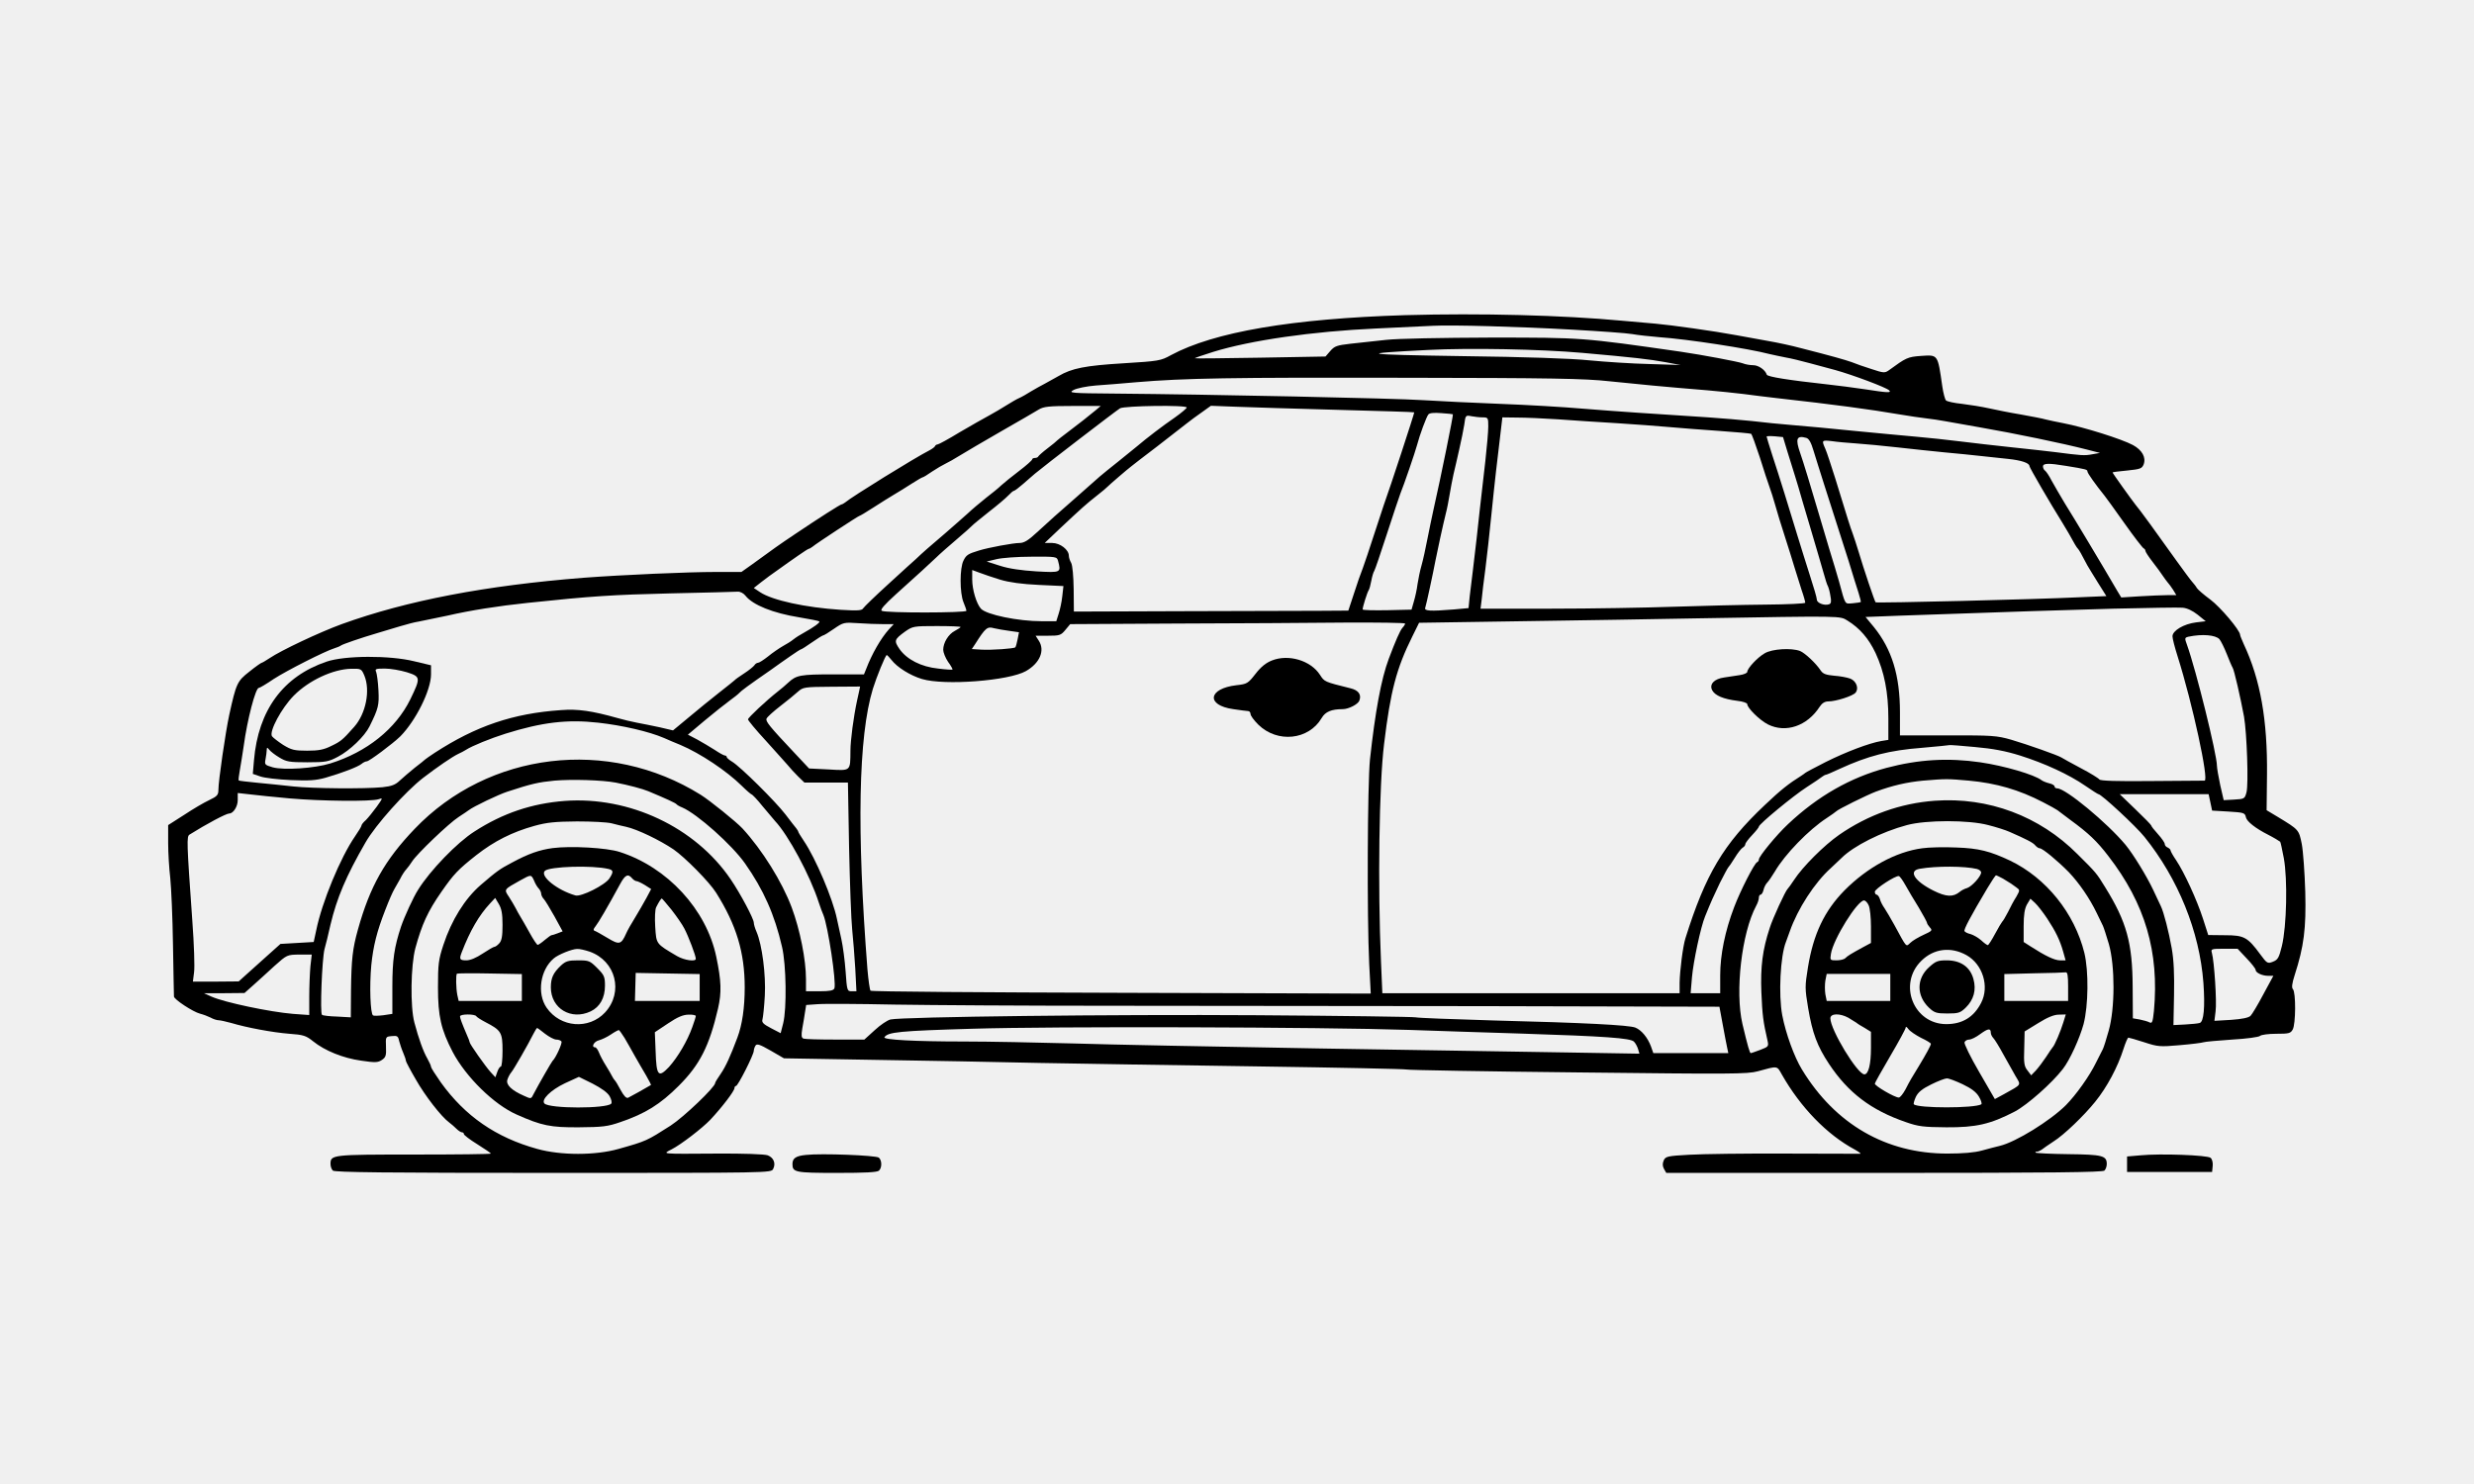
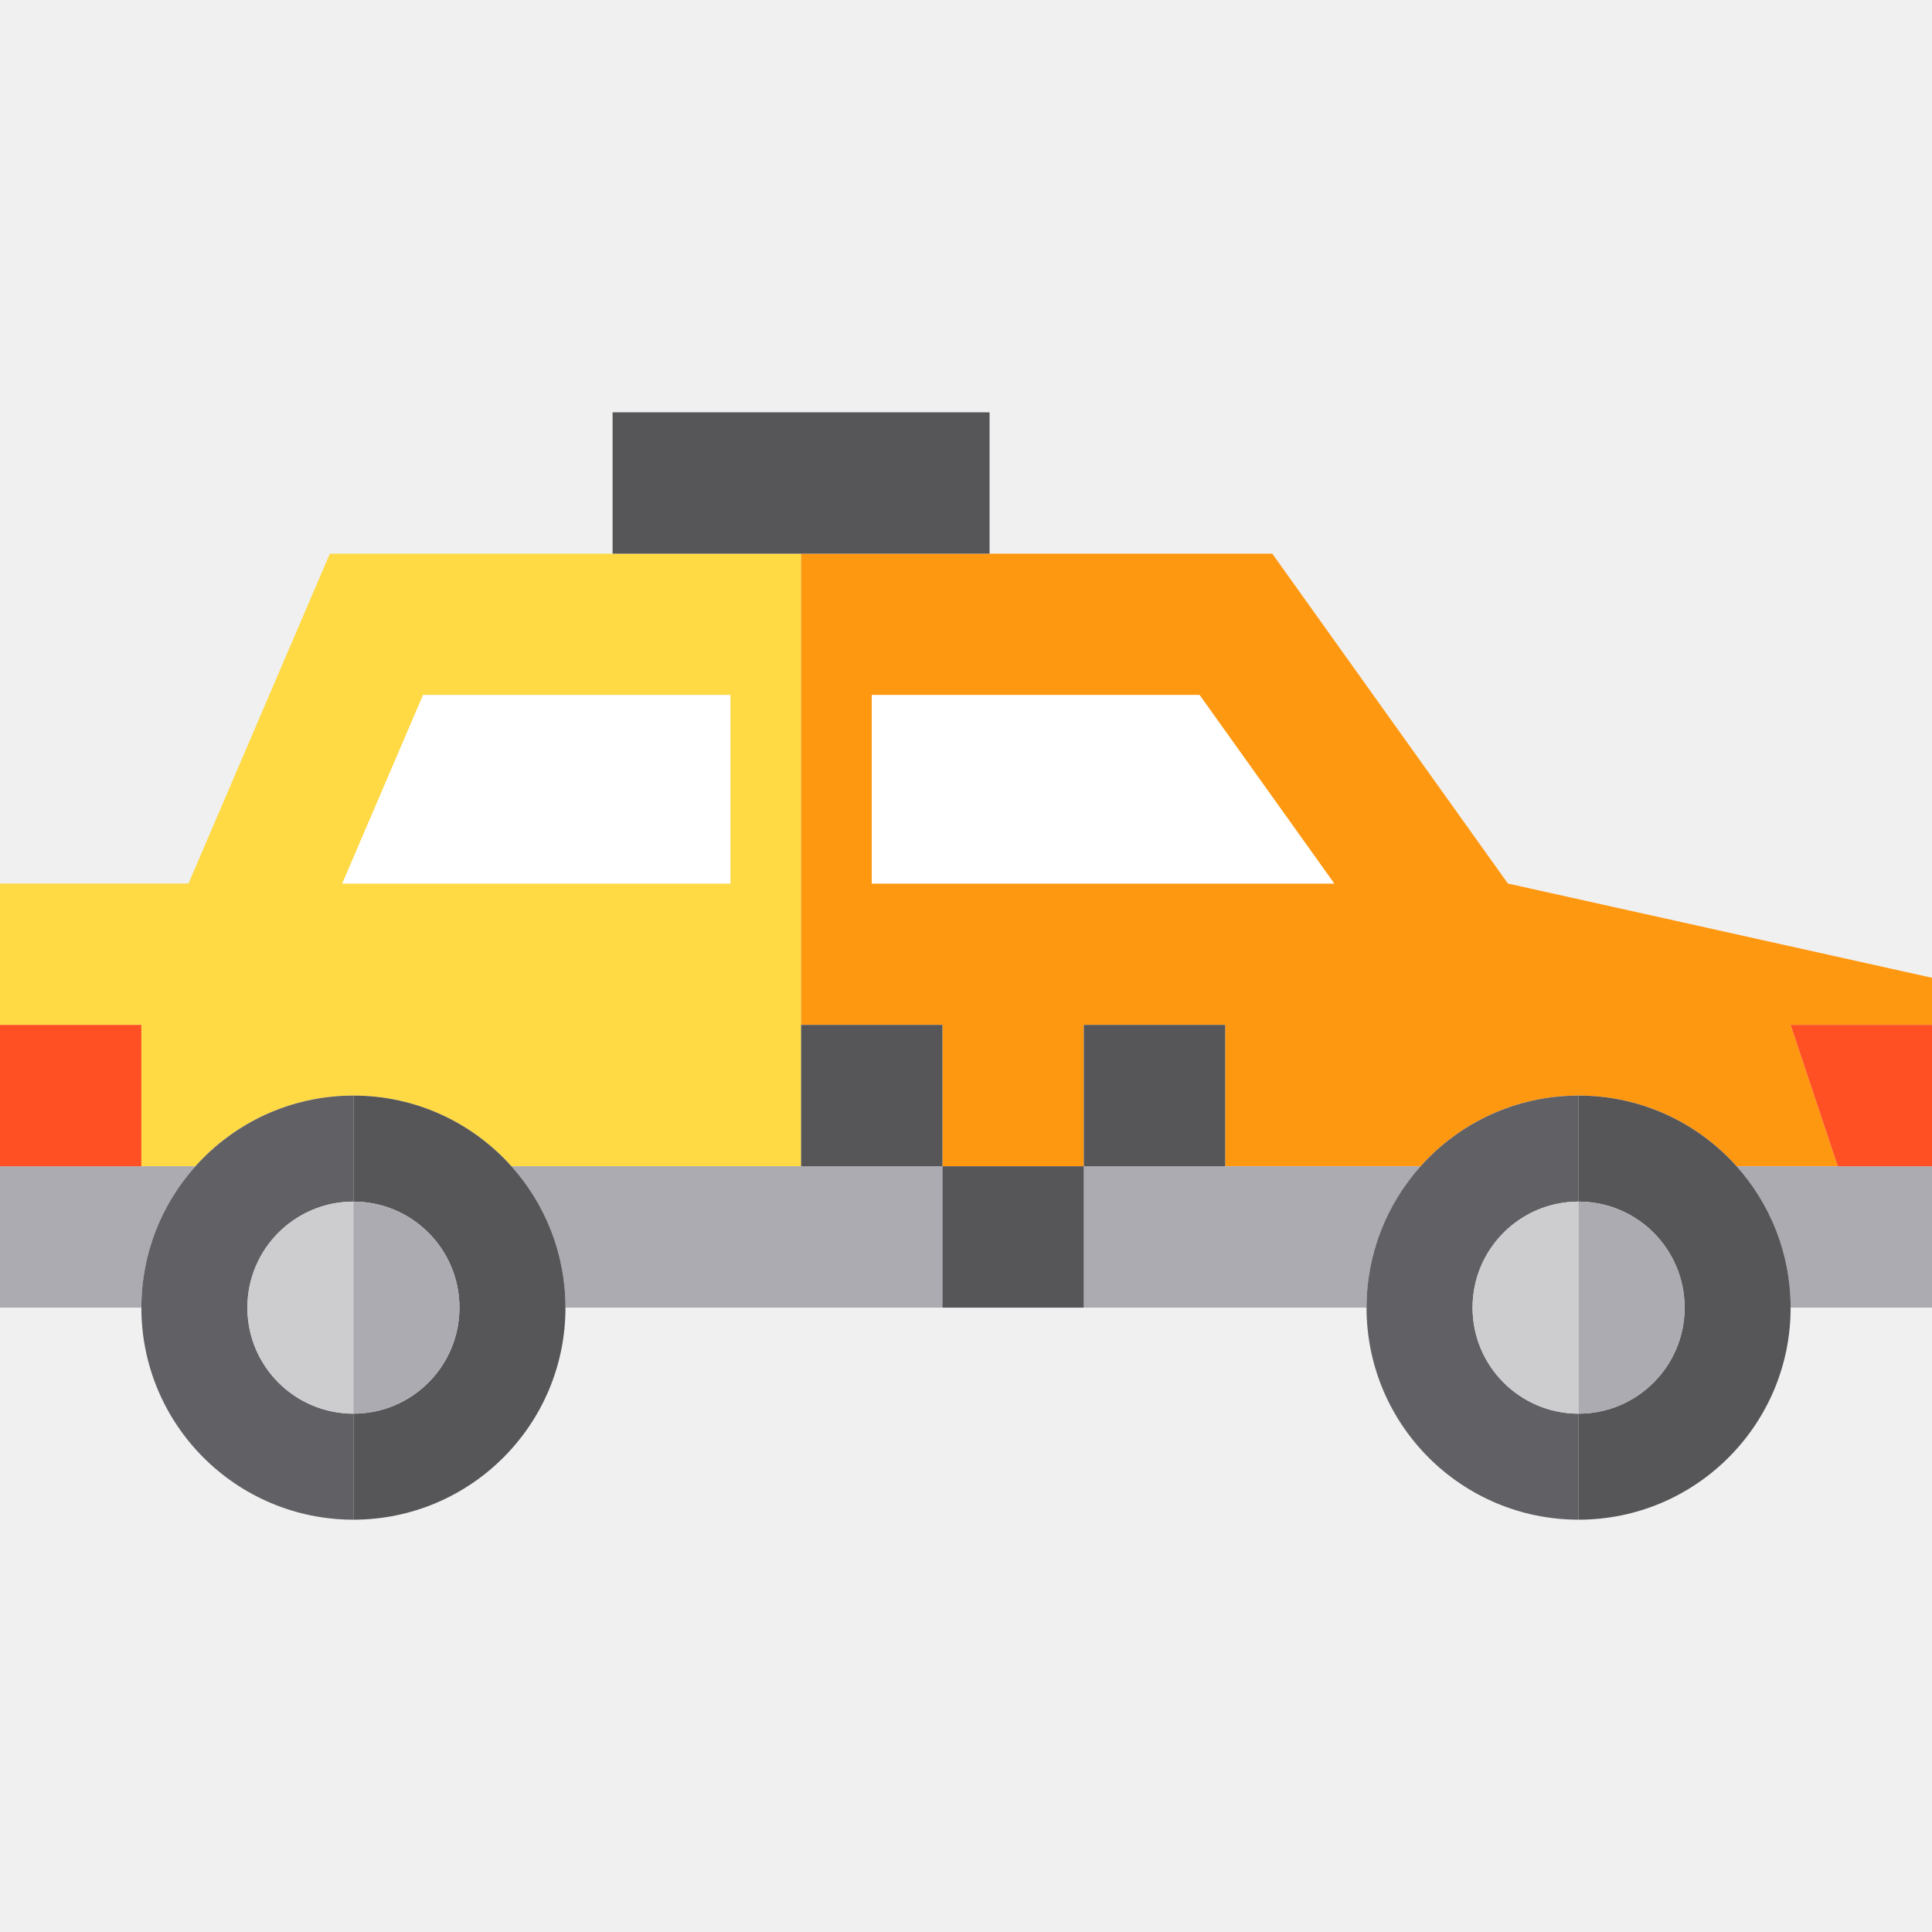
- <svg xmlns="http://www.w3.org/2000/svg" version="1.0" width="1280pt" height="768pt" viewBox="0 0 1280 768" preserveAspectRatio="xMidYMid meet">
-   <g transform="translate(0,768) scale(0.1,-0.1)" fill="#000000" stroke="none">
-     <path d="M7270 6049 c-586 -18 -989 -87 -1212 -207 -52 -29 -64 -31 -244 -42 -200 -12 -269 -26 -337 -66 -23 -13 -55 -31 -72 -40 -16 -8 -48 -26 -70 -39 -22 -14 -50 -30 -62 -35 -12 -5 -41 -22 -65 -37 -24 -15 -64 -39 -90 -53 -26 -14 -95 -53 -153 -87 -57 -35 -109 -63 -114 -63 -5 0 -11 -4 -13 -8 -1 -5 -15 -15 -30 -23 -73 -37 -403 -241 -435 -269 -7 -5 -15 -10 -18 -10 -7 0 -115 -69 -240 -153 -88 -59 -113 -77 -224 -158 l-55 -39 -130 0 c-149 0 -486 -15 -686 -30 -507 -40 -915 -118 -1252 -240 -115 -42 -314 -136 -373 -176 -20 -13 -38 -24 -41 -24 -3 0 -32 -20 -64 -46 -63 -49 -68 -61 -104 -224 -19 -88 -56 -341 -56 -387 0 -27 -6 -34 -48 -54 -26 -12 -84 -46 -129 -76 l-83 -53 0 -93 c0 -50 5 -132 11 -182 5 -49 12 -205 14 -345 2 -140 5 -260 5 -267 0 -15 99 -80 135 -89 16 -4 40 -13 54 -20 14 -8 33 -14 42 -14 9 0 39 -7 65 -14 80 -24 213 -49 301 -56 73 -5 87 -10 123 -39 61 -49 155 -87 248 -100 73 -11 87 -10 107 3 21 14 24 23 22 69 -2 52 -2 52 30 55 28 3 33 0 38 -25 4 -15 13 -43 21 -61 8 -18 14 -37 14 -42 0 -4 23 -48 51 -96 48 -85 133 -194 173 -223 11 -8 28 -23 38 -33 10 -10 23 -18 28 -18 6 0 10 -4 10 -9 0 -5 31 -29 70 -53 38 -24 69 -45 70 -48 0 -3 -179 -5 -398 -5 -426 0 -432 -1 -432 -49 0 -12 5 -27 12 -34 9 -9 276 -12 1140 -12 1124 0 1127 0 1138 20 15 29 3 59 -28 71 -16 6 -125 10 -267 9 -294 -2 -278 -3 -230 22 49 25 159 110 200 153 61 65 125 149 125 164 0 6 4 11 8 11 10 0 92 162 92 182 0 7 4 19 9 27 7 11 22 6 78 -26 l69 -40 470 -8 c258 -4 642 -11 854 -16 212 -4 722 -12 1134 -18 412 -6 756 -13 764 -16 8 -3 407 -10 886 -15 792 -9 877 -9 931 6 105 29 98 29 124 -17 96 -169 233 -311 377 -388 21 -12 34 -21 29 -22 -6 0 -179 0 -386 1 -207 1 -431 -2 -498 -6 -114 -6 -124 -9 -133 -29 -7 -16 -7 -29 1 -44 l12 -21 1127 0 c864 0 1131 3 1140 12 7 7 12 22 12 34 0 43 -22 49 -198 51 -91 1 -167 5 -170 8 -3 3 0 5 7 5 6 0 17 5 24 10 7 6 35 25 62 43 53 33 157 133 215 205 61 75 117 180 147 275 10 31 21 57 25 57 4 0 41 -11 82 -24 70 -23 81 -24 183 -15 59 5 115 12 123 15 8 3 75 9 149 14 73 4 138 13 144 19 6 6 44 11 84 11 65 0 74 2 85 22 16 28 17 193 1 209 -7 7 -5 29 9 72 48 149 60 241 55 432 -3 99 -11 210 -18 247 -15 74 -15 74 -122 139 l-60 36 2 183 c3 283 -34 493 -120 676 -10 23 -19 44 -19 48 0 24 -103 145 -154 183 -34 25 -65 52 -70 60 -4 8 -16 23 -25 33 -9 10 -45 59 -81 109 -93 131 -197 274 -212 290 -17 21 -118 162 -118 166 0 2 34 6 76 10 68 7 76 10 85 32 13 36 -8 74 -56 100 -58 31 -251 92 -360 113 -33 6 -73 15 -90 19 -16 5 -75 16 -130 26 -55 9 -129 24 -165 32 -36 8 -98 18 -139 23 -40 4 -77 12 -83 18 -5 5 -14 38 -19 73 -24 167 -21 163 -111 157 -68 -5 -76 -9 -165 -74 -21 -15 -27 -15 -90 6 -38 12 -84 28 -103 36 -34 12 -100 31 -265 73 -44 12 -118 28 -165 36 -47 9 -121 22 -165 30 -118 22 -340 53 -420 60 -38 3 -115 10 -170 15 -311 29 -734 40 -1125 29z m865 -75 c143 -8 283 -18 310 -23 28 -5 91 -12 140 -16 145 -10 463 -59 569 -87 21 -5 60 -13 85 -18 25 -4 82 -18 126 -30 44 -12 103 -28 130 -35 90 -25 264 -90 279 -105 14 -14 -7 -13 -129 6 -55 8 -138 19 -185 24 -209 23 -315 40 -319 51 -8 25 -43 49 -70 49 -16 0 -41 4 -55 10 -26 9 -206 43 -321 60 -509 73 -507 73 -980 73 -259 -1 -483 -5 -545 -12 -58 -6 -140 -15 -184 -20 -69 -8 -81 -12 -103 -37 l-25 -29 -336 -6 c-185 -3 -339 -5 -340 -3 -2 1 40 16 95 33 194 60 513 106 843 121 129 6 262 12 295 14 96 5 439 -4 720 -20z m50 -120 c271 -24 347 -33 430 -48 l80 -15 -160 5 c-88 2 -227 11 -310 19 -95 10 -336 18 -660 22 -523 8 -554 13 -175 32 214 11 580 4 795 -15z m140 -147 c143 -15 288 -29 510 -47 55 -5 138 -13 185 -19 47 -6 123 -16 170 -21 303 -34 482 -58 640 -85 47 -8 108 -17 135 -20 28 -3 73 -10 100 -15 28 -5 106 -19 175 -31 185 -32 435 -84 555 -115 l70 -18 -40 -7 c-40 -8 -59 -6 -190 11 -38 5 -140 16 -225 25 -85 9 -207 23 -271 31 -64 8 -166 19 -225 24 -60 5 -203 19 -319 30 -115 12 -259 25 -320 30 -60 5 -155 14 -210 21 -55 6 -156 14 -225 19 -297 19 -477 31 -650 45 -102 9 -295 20 -430 25 -135 5 -312 14 -395 19 -150 10 -1117 30 -1590 34 -239 2 -249 3 -220 19 18 9 66 19 115 23 47 3 141 11 210 17 248 21 490 25 1385 23 759 -1 935 -4 1060 -18z m-2656 -150 c-37 -31 -86 -69 -144 -113 -27 -20 -52 -40 -55 -43 -3 -4 -25 -22 -50 -41 -25 -19 -46 -38 -48 -42 -2 -5 -10 -8 -18 -8 -8 0 -14 -4 -14 -8 0 -4 -30 -31 -67 -59 -38 -29 -79 -62 -93 -75 -13 -13 -49 -42 -79 -65 -30 -24 -73 -60 -95 -81 -23 -21 -75 -66 -116 -102 -75 -64 -117 -100 -151 -133 -11 -9 -74 -67 -142 -129 -67 -61 -126 -118 -131 -126 -7 -12 -27 -13 -115 -8 -184 12 -354 49 -418 91 l-33 22 38 30 c20 16 61 46 90 66 28 20 74 53 102 72 27 19 52 35 55 35 3 0 11 5 18 10 18 16 238 160 243 160 3 0 35 19 72 43 37 24 85 54 107 67 22 13 63 38 92 57 28 18 54 33 57 33 3 0 25 13 49 30 24 16 55 34 68 40 13 6 47 25 74 42 28 17 124 74 215 126 91 52 179 103 195 113 25 15 54 18 175 18 l145 0 -26 -22z m471 14 c0 -4 -28 -28 -62 -52 -60 -41 -144 -105 -198 -151 -14 -12 -56 -46 -95 -77 -38 -30 -81 -65 -95 -77 -14 -12 -68 -60 -120 -106 -109 -96 -125 -109 -205 -183 -45 -42 -67 -55 -90 -55 -33 0 -162 -24 -210 -39 -56 -17 -66 -23 -80 -52 -20 -38 -20 -168 0 -216 8 -19 15 -39 15 -44 0 -11 -420 -12 -438 0 -9 5 12 30 75 87 117 105 169 153 207 189 17 17 65 59 106 94 41 35 77 67 80 71 3 4 41 35 85 70 44 34 90 73 102 86 12 13 25 24 29 24 4 0 25 16 48 36 22 20 50 43 61 53 41 35 420 326 440 338 24 13 345 18 345 4z m780 -12 c217 -6 396 -11 397 -13 2 -2 -125 -390 -158 -481 -5 -16 -28 -86 -51 -155 -22 -69 -48 -145 -57 -170 -10 -25 -31 -84 -46 -132 l-29 -88 -150 -1 c-83 0 -403 -1 -710 -2 l-560 -2 -1 115 c-1 68 -6 124 -13 137 -7 12 -12 28 -12 37 0 31 -45 66 -86 66 l-39 0 80 76 c113 106 133 124 190 169 28 22 52 42 55 46 5 6 103 91 126 108 6 5 64 50 130 100 65 51 134 104 153 119 19 15 55 42 80 59 l46 33 130 -5 c72 -3 308 -10 525 -16z m597 -23 c3 -3 -60 -315 -102 -501 -7 -33 -21 -98 -30 -145 -9 -47 -22 -107 -30 -135 -8 -27 -17 -72 -21 -98 -3 -26 -12 -67 -19 -90 l-12 -42 -127 -3 c-69 -1 -126 0 -126 4 0 13 24 89 31 99 4 6 10 28 14 50 4 22 11 45 15 50 4 6 33 91 65 190 32 99 64 194 70 210 19 46 77 216 86 250 14 54 49 148 59 160 6 8 30 10 67 7 32 -2 59 -5 60 -6z m154 -16 c28 0 29 -2 29 -47 0 -27 -7 -106 -15 -178 -31 -272 -35 -303 -45 -400 -6 -55 -15 -131 -20 -170 -5 -38 -12 -98 -16 -131 l-6 -61 -76 -7 c-124 -10 -155 -8 -148 9 5 14 41 181 53 245 6 33 41 194 54 245 6 22 14 65 19 95 5 30 14 78 20 105 7 28 20 86 30 130 10 44 22 102 26 128 6 48 7 49 37 43 16 -3 42 -6 58 -6z m389 -10 c74 -6 212 -14 305 -20 94 -6 215 -15 270 -20 55 -5 172 -14 259 -20 87 -6 162 -13 166 -15 4 -3 24 -58 45 -122 20 -65 43 -134 50 -153 7 -19 21 -62 30 -95 9 -33 31 -105 49 -160 18 -55 40 -127 50 -160 10 -33 27 -86 37 -118 11 -31 19 -61 19 -66 0 -5 -93 -9 -207 -10 -115 -1 -327 -6 -473 -11 -146 -5 -430 -10 -632 -10 l-368 0 6 48 c2 26 11 97 19 157 8 61 21 182 30 270 9 88 20 194 25 235 5 41 14 121 21 178 l12 102 76 -1 c42 0 137 -4 211 -9z m1188 -168 c13 -43 30 -97 38 -122 8 -25 26 -85 40 -135 15 -49 33 -110 40 -135 30 -100 55 -188 70 -239 8 -29 17 -58 21 -64 3 -6 10 -28 13 -50 6 -29 4 -40 -6 -44 -24 -9 -64 6 -64 24 0 9 -16 64 -35 122 -19 59 -48 153 -66 211 -41 135 -92 301 -130 416 -16 50 -29 93 -29 95 0 2 19 3 43 1 l42 -4 23 -76z m97 72 c14 -4 25 -23 38 -67 10 -34 35 -111 54 -172 73 -227 91 -283 128 -400 20 -66 43 -140 51 -164 8 -25 13 -46 11 -47 -1 -1 -20 -4 -41 -6 -43 -3 -37 -13 -71 112 -10 36 -33 112 -51 170 -17 58 -41 137 -52 175 -42 143 -84 281 -98 320 -26 74 -19 93 31 79z m260 -29 c44 -3 139 -12 210 -20 72 -8 182 -20 245 -26 63 -6 149 -14 190 -19 41 -4 104 -11 140 -15 67 -7 110 -21 110 -37 0 -8 110 -197 172 -296 9 -15 23 -38 31 -52 28 -51 42 -75 48 -80 5 -5 17 -25 48 -85 6 -11 31 -51 55 -90 l44 -70 -141 -6 c-222 -11 -1049 -31 -1053 -26 -5 5 -62 174 -88 262 -10 33 -24 76 -31 95 -13 35 -22 63 -90 285 -21 66 -43 134 -51 152 -20 45 -19 46 34 40 26 -4 83 -9 127 -12z m1084 -116 c105 -17 111 -19 111 -29 0 -9 43 -69 89 -126 5 -6 51 -69 101 -140 50 -71 96 -130 101 -132 5 -2 9 -8 9 -13 0 -5 17 -31 38 -58 20 -26 44 -58 52 -71 8 -12 20 -28 25 -34 6 -6 18 -23 28 -38 l17 -28 -47 0 c-27 0 -91 -3 -143 -6 l-95 -6 -20 33 c-72 124 -229 386 -272 454 -23 39 -54 91 -68 117 -13 26 -29 49 -35 53 -5 3 -10 13 -10 21 0 17 29 18 119 3z m-5215 -491 c16 -62 17 -62 -112 -55 -79 5 -142 14 -188 29 l-69 22 50 12 c28 7 109 13 181 13 128 1 132 0 138 -21z m-299 -98 c47 -14 112 -23 199 -27 l128 -6 -6 -53 c-3 -29 -12 -70 -19 -91 l-12 -38 -75 0 c-123 0 -287 34 -315 65 -23 26 -45 98 -45 151 l0 49 38 -14 c20 -8 69 -24 107 -36z m-1318 -83 c38 -48 142 -90 279 -112 54 -9 100 -18 103 -21 6 -5 -30 -31 -79 -58 -19 -10 -44 -26 -55 -35 -11 -9 -36 -25 -55 -35 -19 -11 -53 -34 -76 -53 -23 -18 -46 -33 -52 -33 -6 0 -15 -6 -19 -13 -4 -6 -28 -26 -53 -42 -25 -16 -47 -32 -50 -36 -3 -3 -39 -32 -80 -64 -41 -32 -112 -90 -156 -127 l-82 -68 -68 16 c-38 8 -91 19 -119 24 -27 5 -72 16 -100 24 -132 37 -205 48 -293 41 -248 -17 -439 -82 -653 -221 -24 -16 -46 -31 -49 -34 -3 -3 -27 -23 -55 -44 -27 -22 -62 -52 -77 -66 -22 -21 -41 -29 -89 -34 -94 -9 -359 -7 -462 4 -51 6 -134 14 -185 19 -51 5 -95 10 -97 12 -2 2 1 27 6 54 5 28 14 84 20 125 18 134 61 300 78 300 5 0 39 20 77 46 68 44 265 144 314 159 14 4 30 11 35 15 11 7 100 38 185 63 30 9 84 25 120 36 36 11 79 22 95 24 17 3 84 17 150 31 122 28 263 50 415 66 330 35 442 42 735 49 182 4 340 8 352 9 12 1 30 -8 40 -21z m7513 -98 l42 -34 -50 -6 c-64 -8 -122 -43 -122 -72 0 -12 12 -58 26 -102 78 -247 164 -645 140 -645 -6 0 -129 -1 -274 -2 -180 -2 -265 1 -270 8 -4 6 -47 33 -97 59 -49 26 -94 51 -100 55 -17 11 -175 67 -260 92 -74 21 -98 23 -327 22 l-248 0 0 120 c0 191 -42 326 -135 441 l-43 52 182 7 c629 22 815 28 1101 36 176 4 337 7 357 5 24 -2 51 -15 78 -36z m-1811 -31 c63 -39 109 -92 145 -168 45 -97 66 -203 66 -339 l0 -110 -37 -6 c-63 -11 -182 -56 -288 -109 -55 -28 -102 -53 -105 -56 -3 -3 -12 -9 -21 -15 -64 -40 -106 -73 -188 -151 -214 -202 -307 -358 -411 -690 -13 -41 -29 -167 -30 -231 l0 -53 -769 0 -769 0 -7 163 c-17 391 -10 916 16 1127 33 274 64 391 146 556 l35 71 527 8 c289 4 702 11 916 15 759 13 733 13 774 -12z m-4991 -18 l56 0 -25 -27 c-42 -47 -88 -127 -118 -206 l-11 -27 -159 0 c-170 0 -191 -4 -232 -42 -14 -13 -38 -34 -54 -46 -61 -48 -155 -136 -155 -145 0 -5 41 -55 92 -110 51 -56 101 -113 113 -126 11 -14 35 -40 53 -58 l34 -33 112 0 113 0 6 -337 c4 -186 11 -376 16 -423 5 -47 12 -138 16 -202 l6 -118 -24 0 c-24 0 -25 2 -32 103 -4 56 -14 131 -22 167 -8 36 -18 83 -23 105 -21 103 -110 313 -171 403 -16 24 -29 45 -29 48 0 3 -5 10 -10 17 -6 7 -31 39 -56 72 -52 68 -234 248 -276 273 -15 9 -28 20 -28 24 0 4 -4 8 -9 8 -6 0 -29 13 -53 29 -24 15 -65 40 -91 54 l-48 25 88 74 c48 40 106 86 128 102 22 16 45 34 50 40 10 11 43 36 163 119 28 20 74 53 102 72 27 19 52 35 55 35 3 0 28 16 55 35 27 19 53 35 57 36 5 0 31 16 58 35 48 33 52 34 124 29 41 -3 99 -5 129 -5z m2702 3 c0 -3 -6 -14 -14 -22 -13 -15 -36 -68 -71 -161 -39 -104 -70 -273 -97 -520 -13 -129 -16 -809 -4 -1058 l8 -154 -1290 4 c-710 2 -1294 6 -1298 11 -4 4 -11 53 -16 110 -56 721 -47 1206 28 1452 19 61 65 175 72 175 2 0 13 -11 24 -25 30 -39 98 -81 158 -99 117 -35 450 -9 538 41 72 41 100 107 66 158 l-16 25 64 0 c60 0 67 2 90 30 l25 30 549 3 c302 1 692 3 867 5 174 1 317 -1 317 -5z m-2300 -18 c0 -2 -13 -11 -30 -20 -33 -17 -60 -61 -60 -98 0 -13 11 -41 25 -62 15 -20 25 -39 23 -40 -2 -2 -35 0 -74 5 -88 9 -162 47 -200 101 -29 43 -28 49 28 90 40 28 44 29 165 29 67 0 123 -2 123 -5z m253 -20 l49 -7 -7 -36 c-4 -20 -9 -39 -12 -42 -7 -7 -123 -15 -176 -12 l-49 3 18 27 c52 82 62 91 96 81 18 -4 55 -11 81 -14z m6260 -43 c8 -10 25 -44 38 -77 13 -33 26 -64 30 -70 8 -11 41 -156 59 -253 15 -87 24 -350 13 -392 -9 -34 -11 -35 -64 -38 l-54 -3 -18 78 c-9 43 -17 88 -17 100 0 58 -107 492 -155 626 -13 35 -12 37 8 42 71 15 140 9 160 -13z m-7038 -269 c-3 -12 -8 -35 -11 -50 -18 -84 -34 -205 -34 -258 -1 -107 4 -104 -113 -97 l-101 5 -76 81 c-130 138 -150 163 -144 177 3 8 35 37 70 64 36 28 77 61 92 75 27 24 33 25 175 26 l147 1 -5 -24z m-1350 -163 c126 -14 263 -46 340 -79 22 -10 60 -26 85 -36 104 -44 240 -135 318 -212 24 -24 47 -43 50 -44 4 0 30 -27 57 -61 28 -33 57 -68 65 -77 68 -72 181 -281 226 -421 8 -25 19 -54 24 -65 24 -58 68 -350 57 -380 -5 -11 -23 -15 -77 -15 l-70 0 0 63 c0 100 -31 256 -74 371 -50 133 -152 297 -255 409 -33 35 -168 144 -216 174 -478 298 -1098 223 -1480 -177 -155 -162 -231 -298 -293 -520 -28 -100 -34 -154 -36 -317 l-1 -138 -70 4 c-38 1 -74 5 -79 9 -11 7 0 289 13 340 6 20 20 78 31 127 33 138 80 250 181 425 52 91 207 264 299 335 73 56 149 108 180 123 14 6 32 16 40 21 32 21 129 60 205 84 189 59 318 75 480 57z m7356 -170 c127 -40 253 -98 337 -156 35 -24 66 -44 69 -44 15 0 194 -166 238 -221 174 -216 285 -489 305 -755 9 -126 2 -202 -19 -208 -9 -3 -43 -6 -76 -8 l-60 -3 3 155 c2 108 -1 182 -12 243 -15 85 -41 186 -56 217 -4 8 -22 47 -40 85 -33 70 -102 183 -143 233 -95 114 -310 292 -353 292 -8 0 -14 4 -14 10 0 5 -12 13 -27 16 -16 4 -33 11 -40 16 -37 29 -194 75 -318 93 -166 24 -319 15 -485 -29 -186 -50 -354 -145 -509 -291 -59 -55 -151 -167 -151 -183 0 -6 -4 -12 -9 -14 -14 -5 -87 -148 -119 -233 -47 -123 -72 -247 -72 -352 l0 -93 -76 0 -77 0 7 83 c7 80 45 260 68 315 32 79 43 103 76 172 21 41 40 77 43 80 3 3 19 25 34 50 15 25 34 49 41 53 8 4 14 13 14 18 0 6 16 27 35 47 19 20 35 40 35 44 0 13 180 161 247 204 37 24 73 48 80 54 7 5 15 10 18 10 4 0 37 14 73 31 146 67 256 96 427 109 77 7 141 13 142 14 1 1 60 -3 131 -10 92 -8 160 -21 233 -44z m-7266 -140 c67 -13 139 -32 170 -45 93 -39 141 -61 145 -67 3 -4 17 -12 30 -17 77 -33 257 -193 325 -290 95 -135 153 -265 191 -431 22 -92 25 -321 6 -396 l-13 -51 -50 26 c-40 21 -49 30 -44 46 3 11 9 66 12 122 6 108 -14 264 -43 331 -8 18 -14 39 -14 47 0 20 -69 150 -120 225 -183 269 -524 430 -859 405 -169 -13 -319 -63 -466 -158 -90 -57 -230 -202 -292 -302 -24 -37 -71 -140 -88 -190 -35 -106 -45 -171 -45 -311 l0 -141 -46 -7 c-25 -3 -49 -4 -54 -1 -14 9 -19 152 -9 260 10 99 29 175 72 285 20 52 38 93 48 110 5 8 18 31 29 51 10 21 25 43 32 50 7 8 21 26 31 42 25 39 190 197 240 229 23 15 47 31 52 35 24 19 154 81 200 96 125 41 161 49 243 57 91 8 248 3 317 -10z m7002 10 c141 -13 259 -47 384 -112 35 -18 69 -37 74 -41 6 -4 35 -26 65 -49 96 -70 139 -111 198 -188 191 -247 264 -497 236 -802 -6 -57 -9 -66 -23 -59 -9 5 -32 11 -51 15 l-35 6 -1 162 c-1 228 -31 337 -142 516 -45 73 -45 74 -144 172 -196 197 -461 296 -738 276 -177 -13 -345 -73 -494 -176 -78 -54 -190 -166 -234 -234 -15 -23 -30 -43 -33 -46 -11 -9 -78 -154 -93 -203 -37 -112 -48 -199 -43 -332 5 -118 9 -151 32 -251 6 -29 5 -31 -37 -47 -24 -9 -46 -17 -50 -17 -5 0 -15 33 -43 151 -39 167 -4 471 71 611 8 14 14 33 14 42 0 9 4 16 9 16 5 0 12 11 15 24 3 14 12 31 19 38 7 7 25 33 40 58 51 88 176 217 269 277 23 15 45 31 48 34 8 10 160 85 205 102 86 32 161 49 244 57 121 10 125 10 238 0z m-8687 -92 c160 -14 422 -17 459 -4 23 8 22 6 -10 -39 -19 -26 -44 -57 -56 -69 -13 -11 -23 -24 -23 -29 0 -4 -15 -29 -33 -55 -75 -108 -172 -342 -201 -487 l-13 -60 -86 -5 -86 -5 -67 -60 c-37 -33 -85 -77 -108 -97 l-41 -37 -118 -1 -119 0 6 48 c4 26 0 146 -9 267 -29 409 -30 437 -14 446 86 54 189 109 205 109 21 0 44 36 44 69 l0 37 63 -7 c34 -4 127 -14 207 -21z m9936 -20 l9 -43 85 -5 c79 -5 85 -6 90 -30 5 -22 50 -57 115 -90 11 -5 29 -16 40 -22 11 -7 21 -13 22 -14 2 0 10 -38 19 -85 20 -109 15 -352 -10 -455 -15 -61 -21 -71 -46 -81 -28 -11 -31 -9 -65 37 -66 90 -84 100 -183 100 l-87 1 -27 84 c-32 99 -97 240 -139 303 -16 23 -29 47 -29 51 0 5 -7 11 -15 15 -8 3 -15 11 -15 18 0 7 -16 30 -35 51 -19 21 -35 41 -35 45 0 3 -37 41 -82 84 l-81 78 230 0 230 0 9 -42z m-8271 -109 c22 -6 56 -14 75 -18 58 -13 174 -69 245 -117 59 -41 185 -168 220 -224 105 -167 148 -309 148 -490 0 -105 -13 -194 -38 -260 -36 -96 -60 -149 -86 -187 -16 -23 -29 -44 -29 -48 0 -21 -161 -175 -230 -220 -124 -79 -124 -80 -270 -121 -120 -34 -298 -34 -420 0 -214 59 -374 170 -499 344 -28 40 -51 76 -51 81 0 6 -9 25 -19 43 -21 36 -45 103 -67 186 -22 82 -19 295 5 385 34 124 64 190 135 292 64 92 86 115 181 190 92 72 185 119 300 151 65 18 107 22 220 23 77 0 158 -4 180 -10z m7122 -9 c40 -10 90 -26 110 -35 89 -39 122 -56 133 -70 7 -8 17 -15 23 -15 15 0 94 -66 151 -124 53 -56 107 -134 144 -211 13 -27 28 -57 32 -66 4 -8 18 -51 31 -95 32 -113 32 -333 -1 -448 -12 -44 -26 -87 -30 -95 -5 -9 -21 -41 -36 -71 -34 -70 -103 -166 -155 -219 -81 -81 -259 -191 -342 -211 -18 -4 -59 -15 -92 -24 -39 -11 -100 -16 -180 -16 -317 0 -580 152 -752 435 -40 65 -84 187 -102 281 -20 106 -10 306 19 379 4 11 13 36 20 55 41 117 129 253 213 328 22 21 47 44 55 52 62 62 207 135 338 170 99 27 321 27 421 0z m1336 -689 c26 -27 47 -54 47 -60 0 -15 34 -31 65 -31 l27 0 -52 -96 c-28 -53 -58 -103 -66 -111 -10 -10 -44 -17 -101 -21 l-86 -5 6 49 c7 49 -7 259 -19 302 -6 21 -4 22 63 22 l70 0 46 -49z m-10017 -42 c-3 -34 -6 -105 -6 -157 l0 -95 -84 6 c-120 10 -353 59 -421 89 l-40 18 105 0 105 1 45 40 c25 22 74 67 110 100 65 58 65 58 129 59 l64 0 -7 -61z m4104 -204 c404 0 1286 -1 1960 -2 l1226 -3 17 -92 c9 -51 20 -105 23 -120 l6 -28 -194 0 -194 0 -12 34 c-17 46 -49 85 -81 98 -33 13 -259 25 -736 37 -209 6 -389 13 -400 16 -11 3 -380 8 -820 11 -746 5 -1833 -8 -1898 -22 -16 -4 -52 -28 -81 -55 l-54 -49 -150 0 c-83 0 -157 2 -165 5 -11 5 -12 16 -6 53 5 26 11 64 14 84 l6 37 57 4 c31 3 212 2 402 -2 190 -3 676 -6 1080 -6z m1580 -125 c135 -5 396 -13 580 -19 433 -14 567 -23 584 -42 8 -8 17 -25 21 -38 l7 -24 -358 6 c-198 3 -783 13 -1300 21 -518 9 -1092 20 -1275 26 -184 5 -435 10 -559 10 -259 0 -422 9 -414 22 17 27 78 33 454 44 417 13 1808 9 2260 -6z" />
-     <path d="M1690 4256 c-225 -76 -354 -251 -376 -511 l-6 -70 38 -13 c22 -8 92 -16 158 -19 95 -4 130 -2 180 12 83 24 168 56 187 72 8 7 21 13 27 13 12 0 134 91 173 129 80 81 159 239 159 321 l0 47 -88 21 c-126 31 -358 30 -452 -2z m195 -72 c32 -77 8 -197 -52 -265 -60 -68 -70 -76 -118 -99 -40 -20 -66 -25 -126 -25 -67 0 -81 4 -124 30 -26 17 -52 37 -58 45 -15 25 49 145 113 210 78 79 203 137 297 139 51 1 53 0 68 -35z m220 17 c72 -23 72 -28 18 -140 -75 -153 -225 -273 -414 -332 -81 -25 -239 -36 -298 -20 -41 12 -43 14 -37 43 3 17 6 38 6 47 1 14 2 14 13 1 7 -9 30 -27 52 -40 36 -22 51 -25 145 -25 96 0 110 3 159 29 61 32 138 106 163 157 46 93 50 110 46 187 -2 42 -8 85 -12 95 -7 15 -2 17 45 17 30 0 81 -9 114 -19z" />
-     <path d="M9130 4299 c-38 -22 -89 -77 -90 -96 0 -6 -18 -14 -40 -17 -22 -3 -58 -9 -79 -12 -53 -7 -79 -36 -62 -67 15 -27 58 -45 130 -54 28 -3 51 -11 51 -17 0 -20 64 -83 107 -105 92 -46 203 -9 268 92 12 18 26 27 44 27 40 0 127 28 141 45 19 22 4 61 -27 73 -16 6 -53 13 -83 15 -42 4 -58 9 -70 27 -25 38 -82 91 -107 101 -45 17 -145 11 -183 -12z" />
-     <path d="M6581 4262 c-31 -12 -57 -33 -85 -69 -39 -50 -44 -53 -98 -59 -148 -17 -160 -104 -17 -124 35 -5 70 -10 77 -10 6 0 12 -7 12 -15 0 -9 18 -33 40 -55 99 -97 261 -80 328 34 19 33 51 46 109 46 30 0 79 25 86 44 12 31 -4 54 -46 64 -136 34 -134 33 -158 70 -48 74 -162 108 -248 74z" />
-     <path d="M2860 3291 c-68 -9 -126 -29 -211 -75 -65 -34 -79 -45 -162 -116 -82 -71 -151 -182 -193 -310 -25 -76 -28 -99 -28 -220 0 -150 16 -218 76 -334 68 -129 213 -272 331 -324 130 -58 176 -67 322 -66 123 1 149 4 215 27 129 44 206 92 302 188 109 109 158 206 203 400 19 83 17 142 -9 267 -51 245 -253 464 -500 543 -67 22 -254 32 -346 20z m288 -108 c26 -6 27 -15 5 -49 -22 -34 -147 -97 -176 -88 -94 27 -185 100 -158 127 23 23 246 30 329 10z m-385 -60 c6 -16 17 -34 24 -41 7 -7 13 -20 13 -27 0 -7 6 -20 13 -27 7 -7 32 -48 56 -91 l42 -77 -26 -10 c-15 -6 -29 -10 -32 -10 -3 0 -18 -11 -35 -25 -16 -14 -33 -25 -36 -25 -4 0 -23 28 -42 63 -19 34 -40 71 -47 82 -7 11 -18 31 -25 45 -7 14 -23 40 -35 59 -26 39 -27 37 59 85 56 31 56 31 71 -1z m507 12 c7 -8 17 -15 23 -15 5 0 25 -9 43 -20 l33 -21 -25 -47 c-14 -26 -41 -72 -59 -102 -19 -30 -39 -66 -45 -80 -26 -59 -36 -61 -97 -24 -30 18 -60 35 -67 37 -7 3 -6 10 5 23 14 17 64 102 128 220 25 46 40 54 61 29z m-670 -242 c0 -57 -4 -81 -17 -95 -9 -10 -20 -18 -25 -18 -5 0 -32 -16 -61 -35 -33 -22 -64 -35 -84 -35 -35 0 -38 6 -24 42 43 112 90 192 146 252 l27 29 19 -32 c14 -24 19 -50 19 -108z m874 79 c25 -32 56 -76 67 -98 21 -40 59 -140 59 -156 0 -16 -59 -8 -97 14 -110 65 -107 61 -113 151 -3 47 -1 91 5 102 13 26 25 45 29 45 2 0 24 -26 50 -58z m-423 -217 c135 -48 176 -209 80 -314 -84 -91 -232 -79 -303 24 -51 74 -33 196 37 255 23 20 95 49 121 49 12 1 41 -6 65 -14z m-351 -185 l0 -70 -164 0 -163 0 -7 31 c-7 36 -8 104 -2 110 2 2 79 3 170 1 l166 -3 0 -69z m920 0 l0 -70 -167 0 -168 0 2 72 c1 40 2 73 2 73 1 0 75 -1 166 -3 l165 -3 0 -69z m-1156 -149 c3 -5 25 -19 48 -31 81 -42 88 -53 88 -147 0 -46 -4 -83 -9 -83 -5 0 -13 -12 -18 -27 l-10 -28 -25 27 c-27 30 -108 145 -108 154 0 3 -6 20 -14 37 -27 63 -36 88 -36 97 0 13 77 13 84 1z m1136 1 c0 -4 -8 -30 -18 -57 -25 -71 -75 -156 -121 -207 -55 -58 -65 -46 -69 82 l-4 98 69 46 c49 33 78 45 106 45 20 1 37 -3 37 -7z m-780 -92 c21 -16 47 -30 58 -30 12 0 24 -5 27 -10 5 -9 -30 -86 -46 -100 -5 -5 -73 -123 -98 -171 -13 -27 -13 -27 -50 -10 -64 28 -94 57 -86 83 4 13 13 30 20 38 13 15 87 144 115 200 8 16 17 30 19 30 2 0 20 -13 41 -30z m411 -21 c13 -23 38 -65 54 -95 17 -29 42 -74 58 -100 15 -26 26 -48 25 -49 -23 -14 -107 -61 -118 -66 -10 -4 -22 9 -39 40 -13 25 -27 48 -31 51 -3 3 -9 12 -13 20 -4 8 -18 33 -32 55 -14 22 -30 52 -36 68 -6 15 -15 27 -20 27 -22 0 -6 30 19 36 15 4 43 17 62 30 19 13 38 23 41 23 3 1 16 -18 30 -40z m-77 -302 c10 -18 13 -34 8 -39 -26 -26 -318 -26 -345 1 -19 19 32 70 106 105 l72 33 71 -35 c46 -24 77 -46 88 -65z" />
-     <path d="M2902 2683 c-40 -38 -52 -64 -52 -113 0 -109 105 -172 206 -124 48 23 74 70 74 133 0 46 -4 55 -40 91 -38 38 -43 40 -99 40 -51 0 -64 -4 -89 -27z" />
-     <path d="M9945 3290 c-136 -18 -284 -99 -402 -218 -104 -106 -161 -226 -189 -398 -16 -99 -16 -109 1 -211 22 -130 47 -197 108 -289 99 -149 217 -239 397 -301 65 -23 92 -26 210 -27 154 -1 228 16 355 82 64 34 192 147 248 220 36 46 87 159 107 232 25 96 27 275 4 369 -51 205 -197 387 -384 477 -104 49 -162 64 -278 68 -64 3 -144 1 -177 -4z m283 -107 c12 -3 22 -11 22 -18 0 -20 -48 -73 -73 -81 -12 -3 -29 -12 -37 -19 -35 -29 -71 -27 -137 6 -98 49 -132 103 -70 113 85 15 233 14 295 -1z m-369 -85 c14 -25 45 -78 69 -116 23 -39 42 -74 42 -78 0 -4 7 -15 15 -24 14 -15 11 -18 -33 -38 -26 -12 -57 -30 -68 -41 -24 -22 -17 -29 -84 94 -18 33 -41 71 -50 85 -10 14 -21 35 -24 48 -4 12 -12 22 -17 22 -5 0 -9 7 -9 15 0 15 108 85 124 81 6 -1 21 -23 35 -48z m504 35 c17 -10 36 -22 42 -26 5 -4 18 -13 28 -20 18 -13 18 -14 -1 -48 -12 -18 -31 -54 -43 -79 -13 -25 -26 -47 -30 -50 -3 -3 -20 -31 -37 -63 -17 -32 -34 -58 -37 -58 -4 -1 -20 11 -35 25 -16 14 -41 28 -55 32 -14 3 -28 10 -31 15 -5 8 31 76 118 222 22 37 42 67 45 67 3 0 19 -8 36 -17z m229 -207 c44 -67 66 -112 83 -173 l12 -43 -29 0 c-28 0 -76 23 -152 72 l-36 23 0 82 c0 59 5 90 17 112 l18 30 24 -22 c13 -12 41 -48 63 -81z m-924 69 c7 -14 12 -64 12 -110 l0 -85 -41 -22 c-66 -36 -80 -45 -92 -57 -6 -6 -26 -11 -45 -11 -34 0 -34 1 -29 34 12 76 137 276 171 276 7 0 18 -11 24 -25z m506 -258 c84 -47 120 -162 76 -247 -38 -74 -97 -110 -180 -110 -170 0 -252 208 -129 328 64 63 152 74 233 29z m526 -162 l0 -75 -165 0 -165 0 0 70 0 69 153 4 c83 1 158 4 165 5 9 1 12 -18 12 -73z m-920 -5 l0 -70 -165 0 -164 0 -7 35 c-3 19 -3 51 0 70 l7 35 164 0 165 0 0 -70z m-217 -157 c17 -10 36 -22 42 -26 5 -5 25 -17 43 -27 l32 -20 0 -84 c0 -84 -13 -136 -34 -136 -36 0 -176 231 -176 290 0 26 49 27 93 3z m1112 -25 c-13 -43 -45 -119 -55 -128 -3 -3 -18 -25 -34 -50 -16 -24 -40 -56 -53 -70 l-24 -25 -19 25 c-17 21 -20 38 -17 114 l2 88 70 43 c48 30 82 44 107 44 l36 1 -13 -42z m-736 -79 c28 -13 51 -27 51 -31 0 -8 -25 -54 -62 -115 -37 -60 -46 -75 -69 -120 -13 -24 -28 -43 -35 -43 -21 0 -124 60 -124 72 0 4 36 68 80 143 44 75 80 141 80 148 0 6 6 2 14 -9 8 -11 38 -31 65 -45z m361 26 c0 -7 6 -20 13 -27 7 -7 30 -44 51 -83 21 -38 50 -90 64 -114 29 -49 34 -41 -59 -93 l-48 -26 -81 140 c-45 77 -79 147 -76 154 3 8 14 14 24 14 11 0 37 13 58 29 40 29 54 31 54 6z m-146 -266 c46 -22 71 -41 85 -65 11 -18 16 -36 12 -39 -35 -21 -328 -21 -349 0 -3 3 2 20 10 38 12 25 33 42 80 65 34 17 71 31 80 31 9 1 46 -13 82 -30z" />
-     <path d="M9980 2674 c-65 -59 -65 -147 0 -209 28 -26 38 -30 95 -30 57 0 67 3 95 30 42 41 56 92 40 149 -17 62 -66 96 -138 96 -46 0 -57 -4 -92 -36z" />
-     <path d="M4170 1703 c-52 -5 -70 -17 -70 -47 0 -43 13 -46 230 -46 147 0 209 3 218 12 16 16 15 53 -1 67 -15 12 -298 23 -377 14z" />
-     <path d="M11075 1701 l-70 -6 0 -40 0 -40 220 0 220 0 3 31 c2 17 -3 36 -11 42 -16 14 -260 23 -362 13z" />
+ <svg xmlns="http://www.w3.org/2000/svg" version="1.1" id="Capa_1" viewBox="0 0 410 410" xml:space="preserve">
+   <g id="XMLID_1835_">
+     <path id="XMLID_1850_" style="fill:#FFDA44;" d="M75,232.5c13.326,0,25.294,5.797,33.534,15.002H170V247.5v-30v-100h-40H70l-30,70   H0v30h30v30H0v0.002h41.466C49.706,238.297,61.674,232.5,75,232.5z M89.782,147.5H155v40H72.639L89.782,147.5z" />
+     <rect id="XMLID_1853_" x="170" y="247.5" style="fill:#FF9811;" width="30" height="0.002" />
+     <path id="XMLID_1854_" style="fill:#FF9811;" d="M320,187.5l-50-70h-60h-40v100h30v30h30v-30h30v30h-30v0.002h71.466   c8.24-9.205,20.208-15.002,33.534-15.002s25.294,5.797,33.534,15.002H410V247.5h-20l-10-30h30v-10L320,187.5z M185,187.5v-40   h69.561l28.571,40H185z" />
+     <path id="XMLID_1857_" style="fill:#ACABB1;" d="M0,247.502V277.5h30c0-11.527,4.339-22.037,11.466-29.998H0z" />
+     <path id="XMLID_1858_" style="fill:#ACABB1;" d="M170,247.502h-61.466C115.661,255.463,120,265.973,120,277.5h80v-29.998H170z" />
+     <path id="XMLID_1859_" style="fill:#ACABB1;" d="M230,247.502V277.5h60c0-11.527,4.339-22.037,11.466-29.998H230z" />
+     <path id="XMLID_1860_" style="fill:#ACABB1;" d="M380,277.5h30v-29.998h-41.466C375.661,255.463,380,265.973,380,277.5z" />
+     <path id="XMLID_1861_" style="fill:#616064;" d="M52.5,277.5c0-12.427,10.073-22.5,22.5-22.5v-22.5   c-13.326,0-25.294,5.797-33.534,15.002C34.339,255.463,30,265.973,30,277.5c0,24.853,20.147,45,45,45V300   C62.573,300,52.5,289.927,52.5,277.5z" />
+     <path id="XMLID_1862_" style="fill:#565659;" d="M75,232.5V255c12.427,0,22.5,10.073,22.5,22.5S87.427,300,75,300v22.5   c24.852,0,45-20.147,45-45c0-11.527-4.339-22.037-11.466-29.998C100.294,238.297,88.326,232.5,75,232.5z" />
+     <path id="XMLID_1863_" style="fill:#CDCDD0;" d="M52.5,277.5c0,12.427,10.073,22.5,22.5,22.5v-45   C62.573,255,52.5,265.073,52.5,277.5z" />
+     <path id="XMLID_1864_" style="fill:#ACABB1;" d="M75,300c12.427,0,22.5-10.073,22.5-22.5S87.427,255,75,255V300z" />
+     <path id="XMLID_1865_" style="fill:#616064;" d="M312.5,277.5c0-12.427,10.073-22.5,22.5-22.5v-22.5   c-13.326,0-25.294,5.797-33.534,15.002C294.339,255.463,290,265.973,290,277.5c0,24.853,20.147,45,45,45V300   C322.573,300,312.5,289.927,312.5,277.5z" />
+     <path id="XMLID_1866_" style="fill:#565659;" d="M335,232.5V255c12.427,0,22.5,10.073,22.5,22.5S347.427,300,335,300v22.5   c24.852,0,45-20.147,45-45c0-11.527-4.339-22.037-11.466-29.998C360.294,238.297,348.326,232.5,335,232.5z" />
+     <path id="XMLID_1867_" style="fill:#CDCDD0;" d="M312.5,277.5c0,12.427,10.073,22.5,22.5,22.5v-45   C322.573,255,312.5,265.073,312.5,277.5z" />
+     <path id="XMLID_1868_" style="fill:#ACABB1;" d="M335,300c12.427,0,22.5-10.073,22.5-22.5S347.427,255,335,255V300z" />
+     <polygon id="XMLID_1869_" style="fill:#FFFFFF;" points="155,147.5 89.782,147.5 72.639,187.5 155,187.5  " />
+     <polygon id="XMLID_1870_" style="fill:#FFFFFF;" points="185,147.5 185,187.5 283.133,187.5 254.561,147.5  " />
+     <rect id="XMLID_1871_" y="217.5" style="fill:#FF5023;" width="30" height="30" />
+     <polygon id="XMLID_1872_" style="fill:#FF5023;" points="390,247.5 410,247.5 410,217.5 380,217.5  " />
+     <polygon id="XMLID_1873_" style="fill:#565659;" points="210,117.5 210,87.5 130,87.5 130,117.5 170,117.5  " />
+     <rect id="XMLID_1874_" x="170" y="217.5" style="fill:#565659;" width="30" height="30" />
+     <polygon id="XMLID_1875_" style="fill:#565659;" points="230,247.5 200,247.5 200,247.502 200,277.5 230,277.5 230,247.502  " />
+     <rect id="XMLID_1876_" x="230" y="217.5" style="fill:#565659;" width="30" height="30" />
  </g>
</svg>
